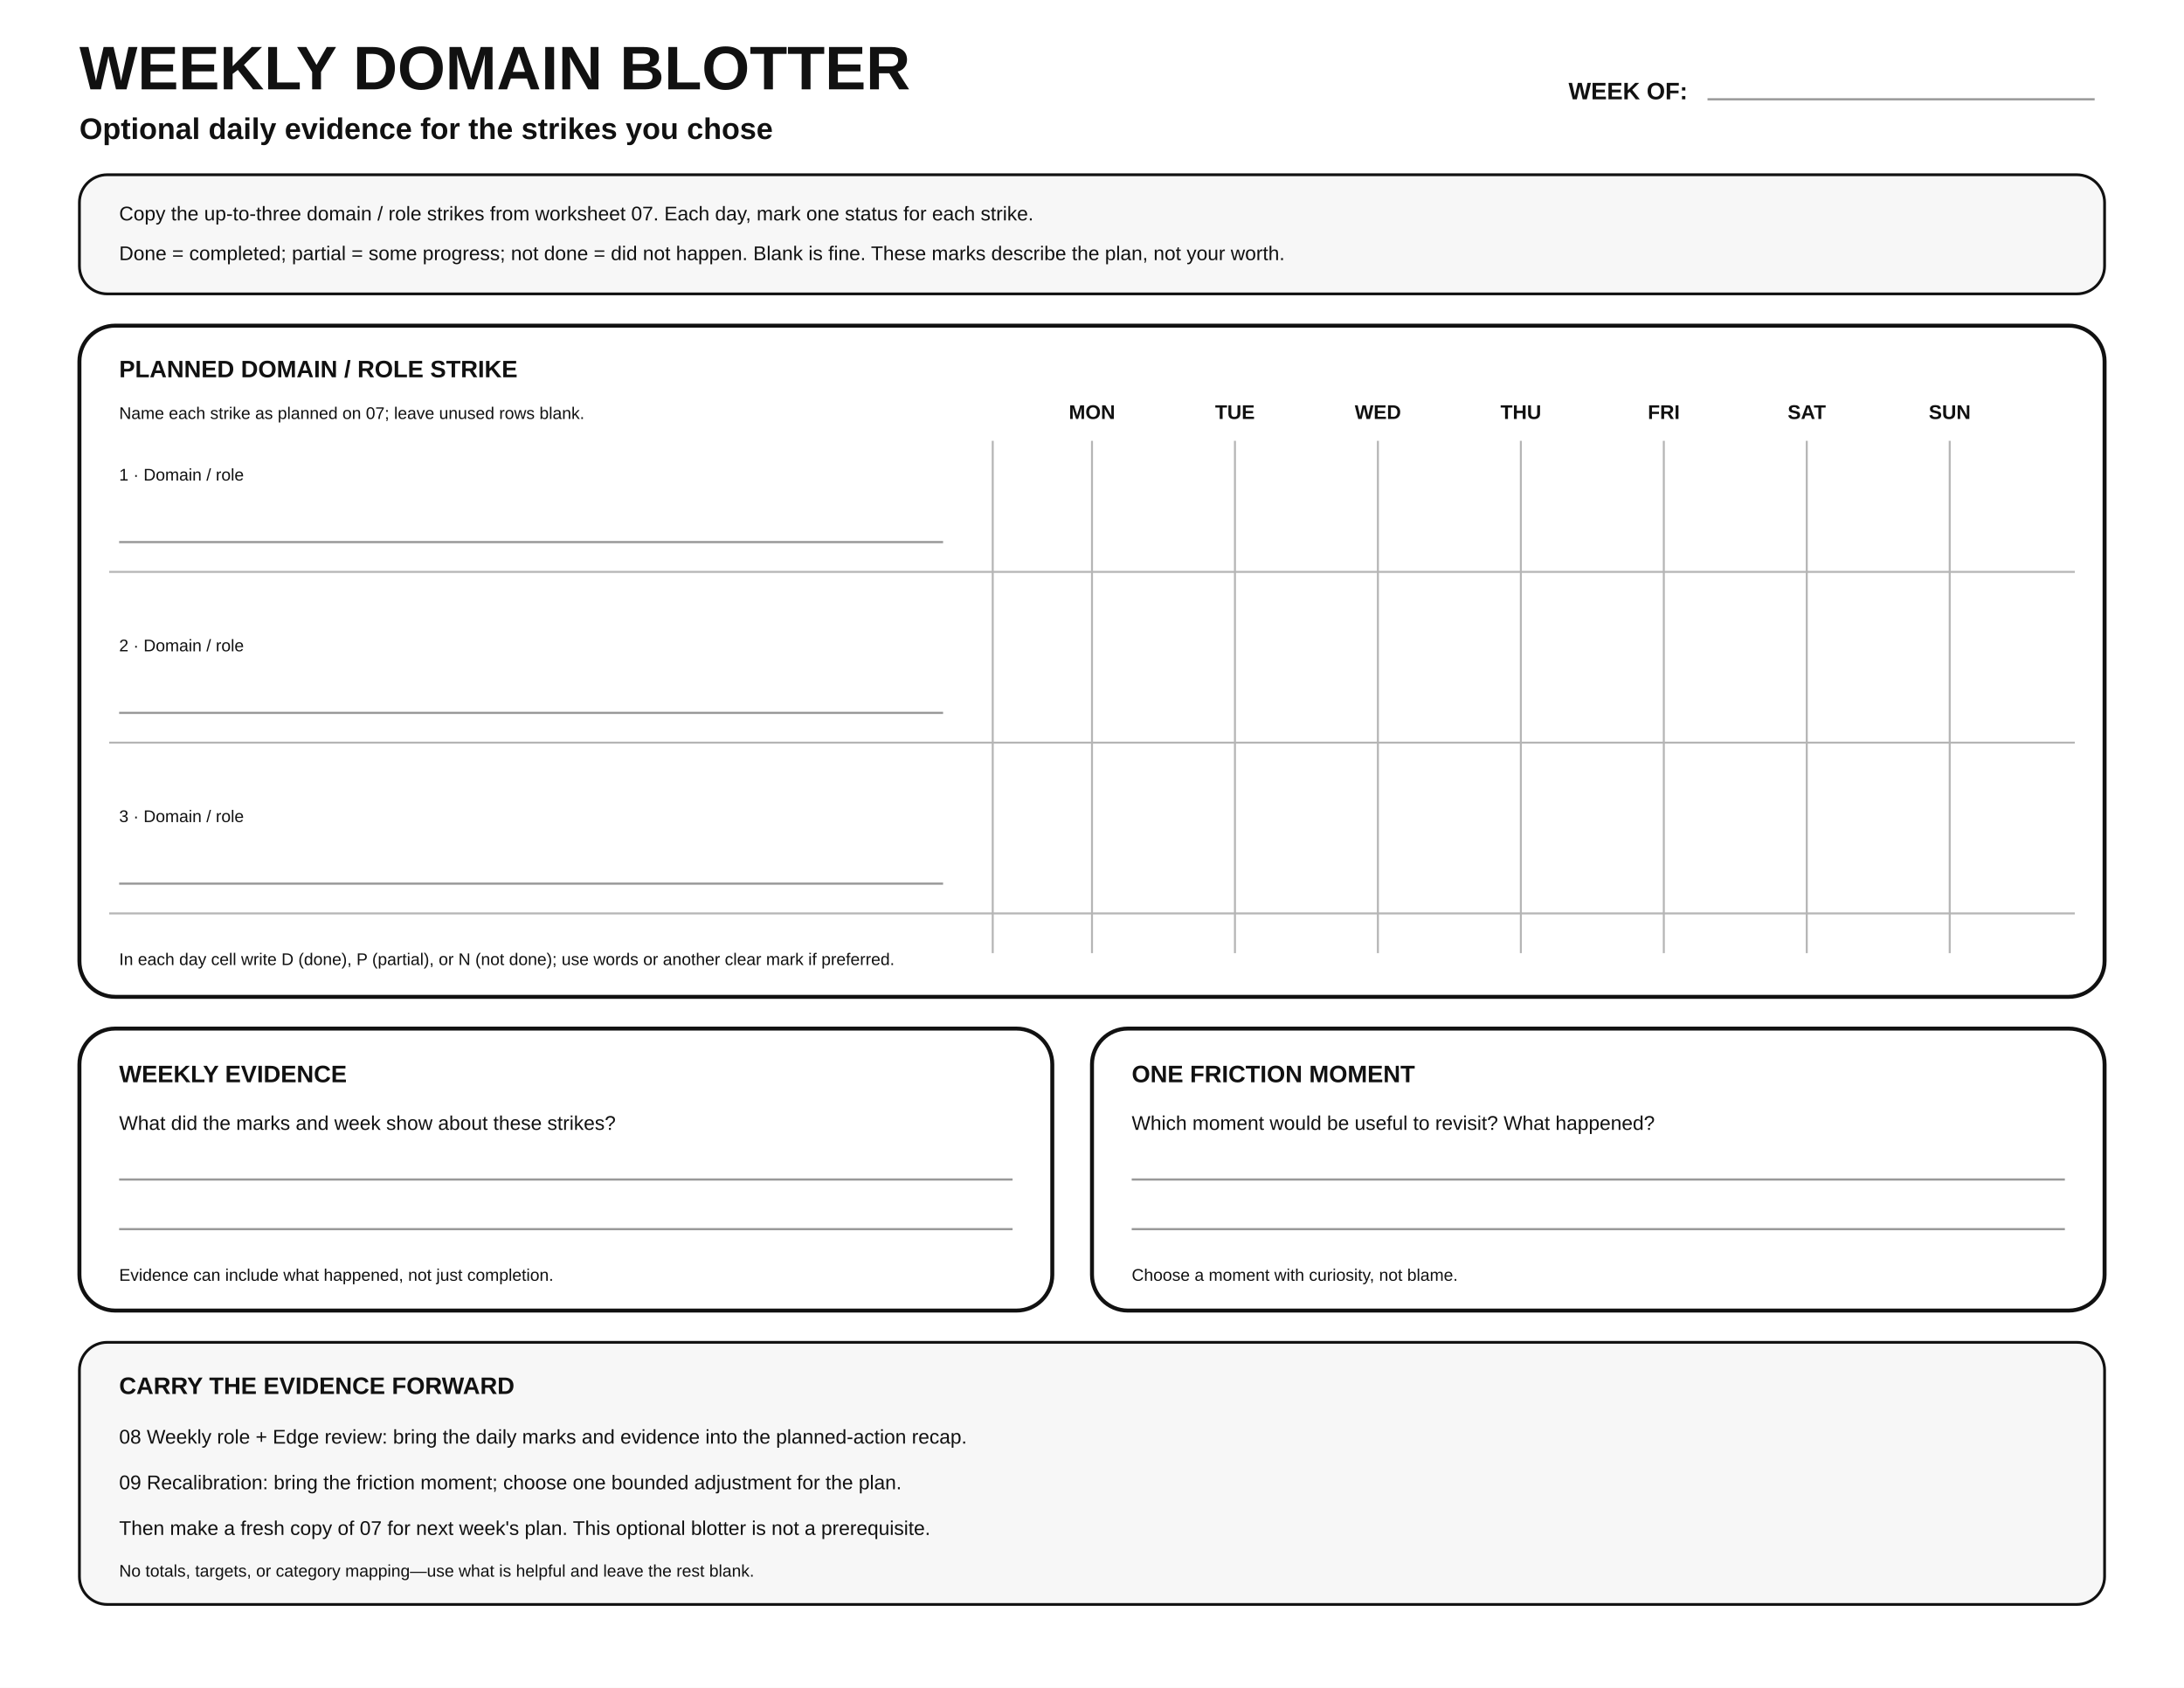
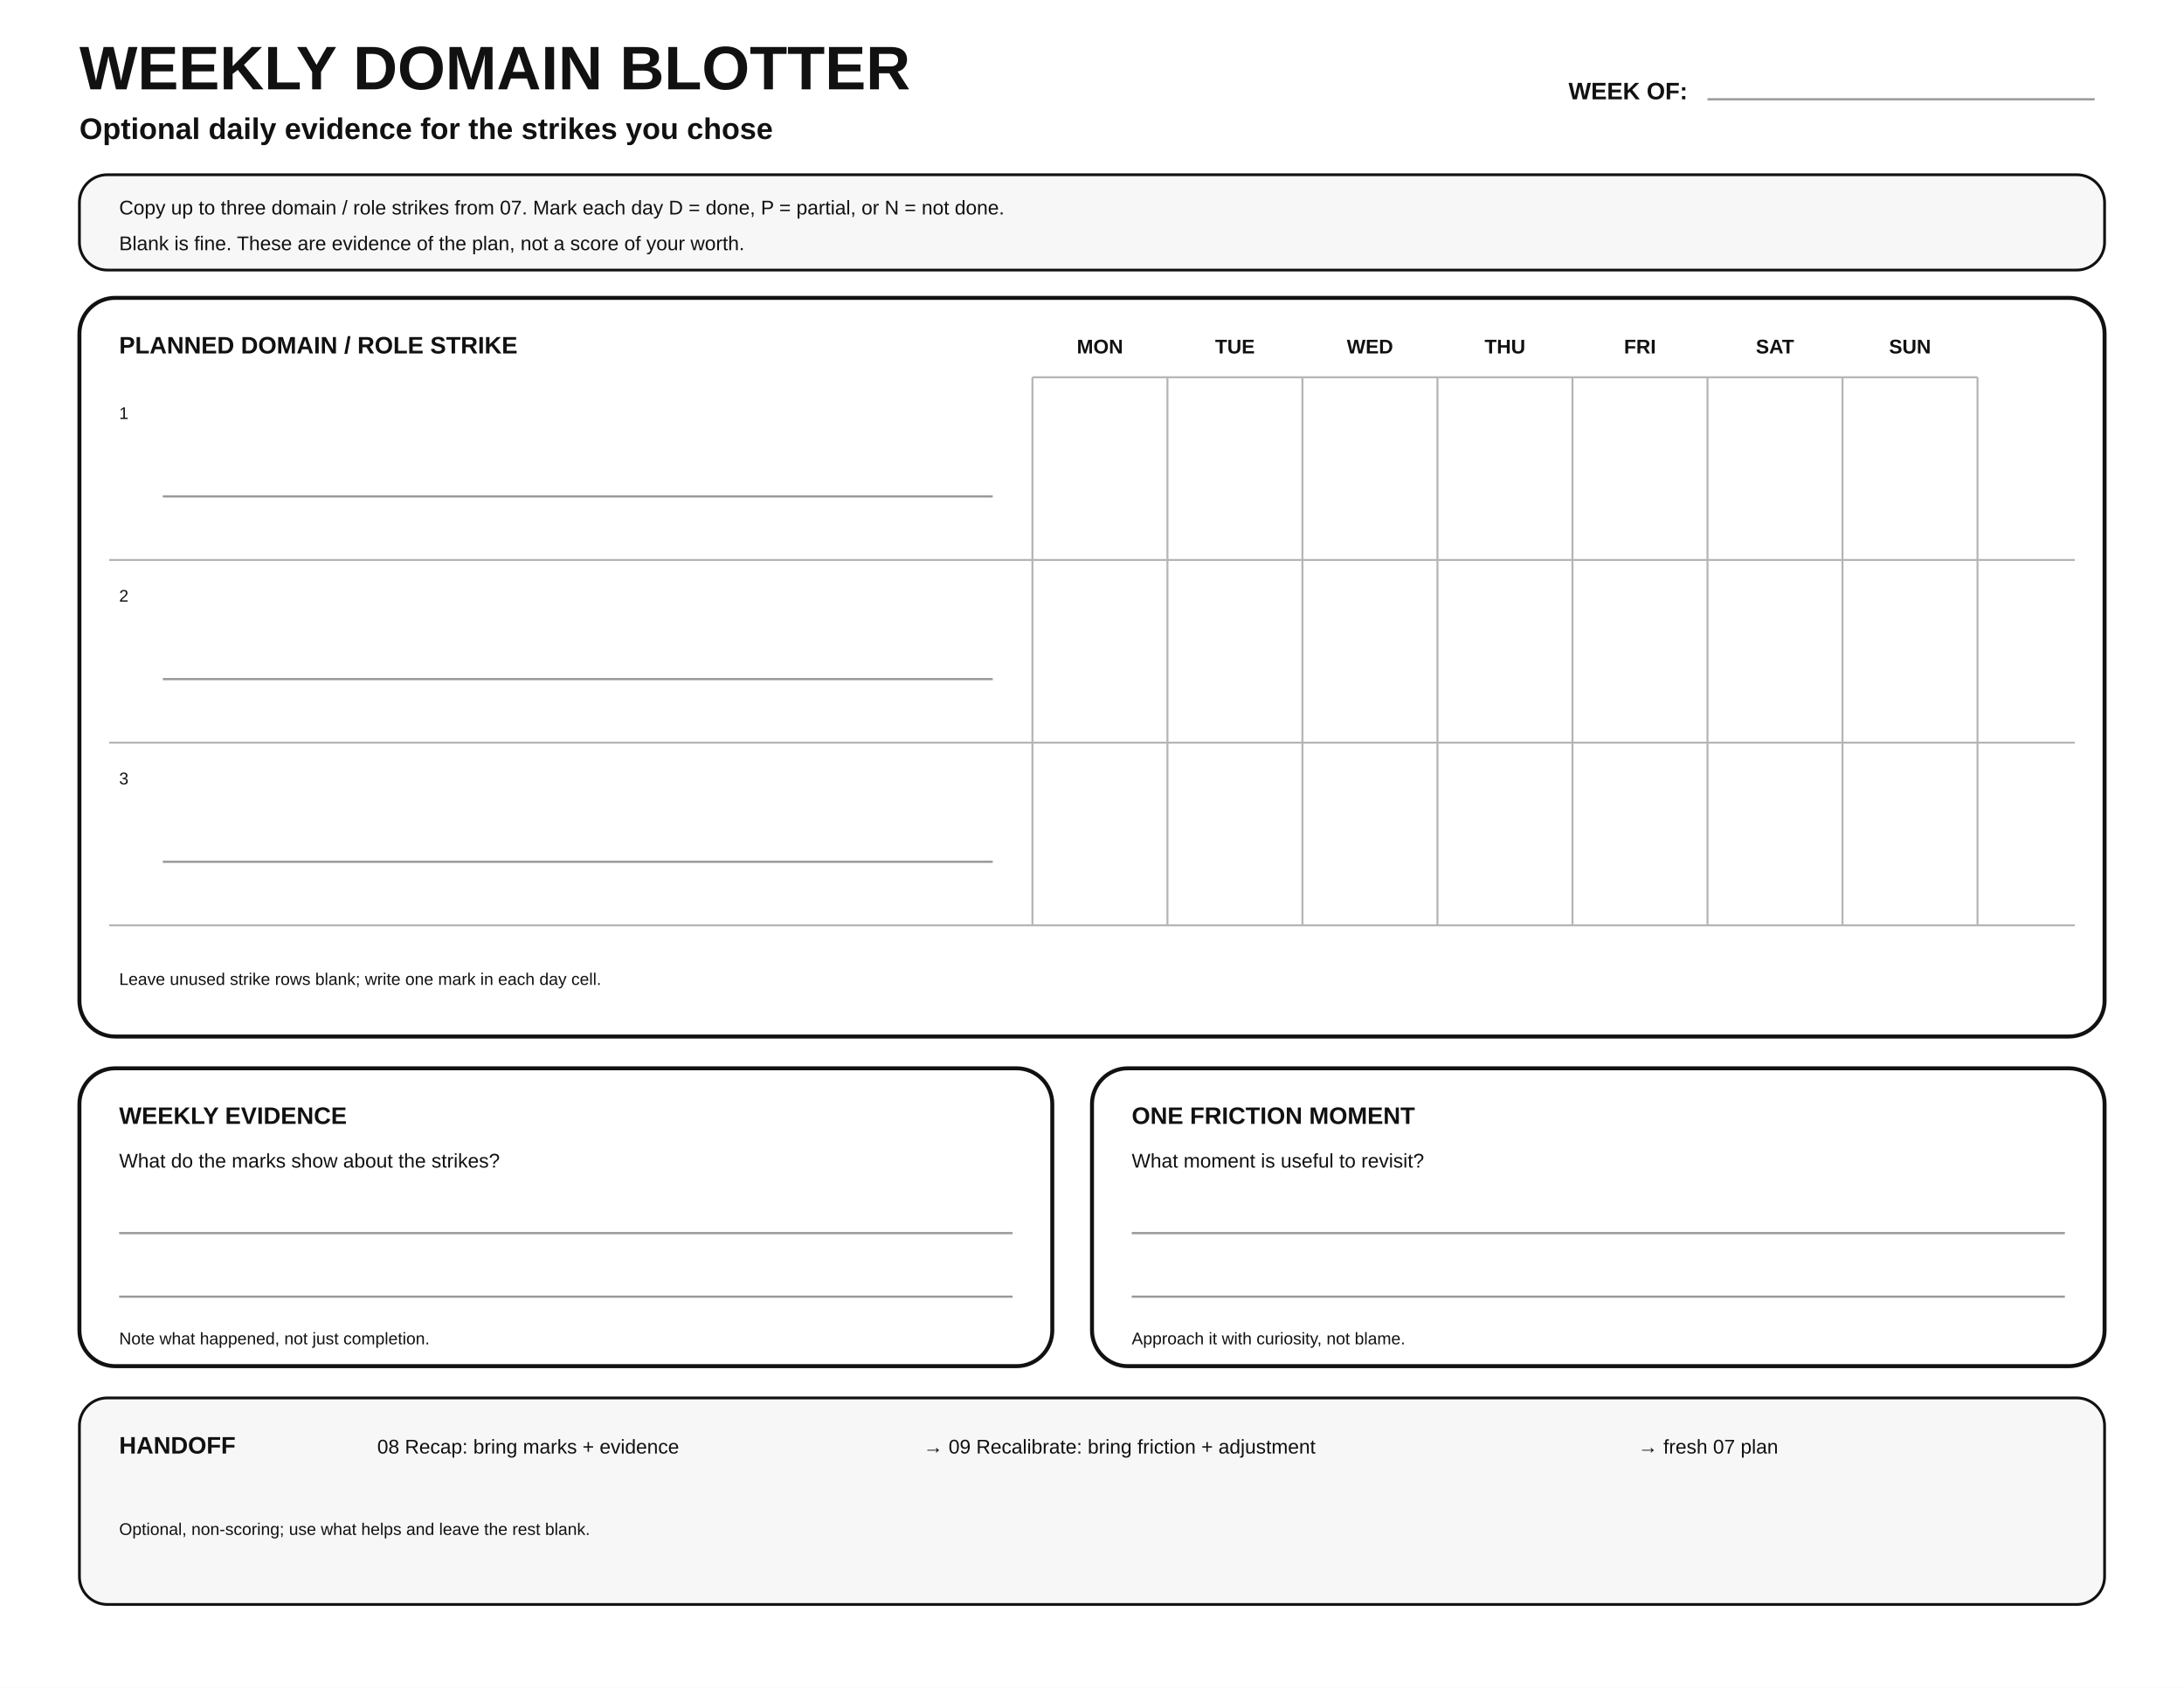
<svg xmlns="http://www.w3.org/2000/svg" width="1100" height="850" viewBox="0 0 1100 850" role="img" aria-labelledby="title desc">
  <defs>
    <style>
      .bg { fill: #ffffff; }
      .box { fill: #ffffff; stroke: #111111; stroke-width: 2; rx: 18; ry: 18; }
      .softbox { fill: #f7f7f7; stroke: #111111; stroke-width: 1.4; rx: 14; ry: 14; }
      .fillline { stroke: #999999; stroke-width: 1.1; }
      .gridline { stroke: #b5b5b5; stroke-width: 1; }
      .title { font-family: Arial, Helvetica, sans-serif; font-size: 31px; font-weight: 700; fill: #111111; }
      .sub { font-family: Arial, Helvetica, sans-serif; font-size: 15px; font-weight: 700; fill: #111111; }
      .label { font-family: Arial, Helvetica, sans-serif; font-size: 12px; font-weight: 700; fill: #111111; }
      .small { font-family: Arial, Helvetica, sans-serif; font-size: 10px; fill: #111111; }
      .tiny { font-family: Arial, Helvetica, sans-serif; font-size: 8.5px; fill: #111111; }
      .day { font-family: Arial, Helvetica, sans-serif; font-size: 10px; font-weight: 700; fill: #111111; }
    </style>
  </defs>
  <rect class="bg" x="0" y="0" width="1100" height="850" />
  <text class="title" x="40" y="45">WEEKLY DOMAIN BLOTTER</text>
  <text class="sub" x="40" y="70">Optional daily evidence for the strikes you chose</text>
  <text class="label" x="790" y="50">WEEK OF:</text>
  <line class="fillline" x1="860" y1="50" x2="1055" y2="50" />
-   <rect class="softbox" x="40" y="88" width="1020" height="60" />
-   <text class="small" x="60" y="111">Copy the up-to-three domain / role strikes from worksheet 07. Each day, mark one status for each strike.</text>
-   <text class="small" x="60" y="131">Done = completed; partial = some progress; not done = did not happen. Blank is fine. These marks describe the plan, not your worth.</text>
-   <rect class="box" x="40" y="164" width="1020" height="338" />
-   <text class="label" x="60" y="190">PLANNED DOMAIN / ROLE STRIKE</text>
-   <text class="tiny" x="60" y="211">Name each strike as planned on 07; leave unused rows blank.</text>
-   <text class="day" x="550" y="211" text-anchor="middle">MON</text>
-   <text class="day" x="622" y="211" text-anchor="middle">TUE</text>
-   <text class="day" x="694" y="211" text-anchor="middle">WED</text>
-   <text class="day" x="766" y="211" text-anchor="middle">THU</text>
-   <text class="day" x="838" y="211" text-anchor="middle">FRI</text>
-   <text class="day" x="910" y="211" text-anchor="middle">SAT</text>
-   <text class="day" x="982" y="211" text-anchor="middle">SUN</text>
-   <line class="gridline" x1="500" y1="222" x2="500" y2="480" />
-   <line class="gridline" x1="550" y1="222" x2="550" y2="480" />
-   <line class="gridline" x1="622" y1="222" x2="622" y2="480" />
-   <line class="gridline" x1="694" y1="222" x2="694" y2="480" />
-   <line class="gridline" x1="766" y1="222" x2="766" y2="480" />
-   <line class="gridline" x1="838" y1="222" x2="838" y2="480" />
-   <line class="gridline" x1="910" y1="222" x2="910" y2="480" />
-   <line class="gridline" x1="982" y1="222" x2="982" y2="480" />
-   <text class="tiny" x="60" y="242">1 · Domain / role</text>
-   <line class="fillline" x1="60" y1="273" x2="475" y2="273" />
-   <text class="tiny" x="60" y="328">2 · Domain / role</text>
-   <line class="fillline" x1="60" y1="359" x2="475" y2="359" />
-   <text class="tiny" x="60" y="414">3 · Domain / role</text>
-   <line class="fillline" x1="60" y1="445" x2="475" y2="445" />
-   <line class="gridline" x1="55" y1="288" x2="1045" y2="288" />
+   <rect class="softbox" x="40" y="88" width="1020" height="48" />
+   <text class="small" x="60" y="108">Copy up to three domain / role strikes from 07. Mark each day D = done, P = partial, or N = not done.</text>
+   <text class="small" x="60" y="126">Blank is fine. These are evidence of the plan, not a score of your worth.</text>
+   <rect class="box" x="40" y="150" width="1020" height="372" />
+   <text class="label" x="60" y="178">PLANNED DOMAIN / ROLE STRIKE</text>
+   <text class="day" x="554" y="178" text-anchor="middle">MON</text>
+   <text class="day" x="622" y="178" text-anchor="middle">TUE</text>
+   <text class="day" x="690" y="178" text-anchor="middle">WED</text>
+   <text class="day" x="758" y="178" text-anchor="middle">THU</text>
+   <text class="day" x="826" y="178" text-anchor="middle">FRI</text>
+   <text class="day" x="894" y="178" text-anchor="middle">SAT</text>
+   <text class="day" x="962" y="178" text-anchor="middle">SUN</text>
+   <line class="gridline" x1="520" y1="190" x2="520" y2="466" />
+   <line class="gridline" x1="588" y1="190" x2="588" y2="466" />
+   <line class="gridline" x1="656" y1="190" x2="656" y2="466" />
+   <line class="gridline" x1="724" y1="190" x2="724" y2="466" />
+   <line class="gridline" x1="792" y1="190" x2="792" y2="466" />
+   <line class="gridline" x1="860" y1="190" x2="860" y2="466" />
+   <line class="gridline" x1="928" y1="190" x2="928" y2="466" />
+   <line class="gridline" x1="996" y1="190" x2="996" y2="466" />
+   <line class="gridline" x1="520" y1="190" x2="996" y2="190" />
+   <line class="gridline" x1="55" y1="282" x2="1045" y2="282" />
  <line class="gridline" x1="55" y1="374" x2="1045" y2="374" />
-   <line class="gridline" x1="55" y1="460" x2="1045" y2="460" />
-   <text class="tiny" x="60" y="486">In each day cell write D (done), P (partial), or N (not done); use words or another clear mark if preferred.</text>
-   <rect class="box" x="40" y="518" width="490" height="142" />
-   <text class="label" x="60" y="545">WEEKLY EVIDENCE</text>
-   <text class="small" x="60" y="569">What did the marks and week show about these strikes?</text>
-   <line class="fillline" x1="60" y1="594" x2="510" y2="594" />
-   <line class="fillline" x1="60" y1="619" x2="510" y2="619" />
-   <text class="tiny" x="60" y="645">Evidence can include what happened, not just completion.</text>
-   <rect class="box" x="550" y="518" width="510" height="142" />
-   <text class="label" x="570" y="545">ONE FRICTION MOMENT</text>
-   <text class="small" x="570" y="569">Which moment would be useful to revisit? What happened?</text>
-   <line class="fillline" x1="570" y1="594" x2="1040" y2="594" />
-   <line class="fillline" x1="570" y1="619" x2="1040" y2="619" />
-   <text class="tiny" x="570" y="645">Choose a moment with curiosity, not blame.</text>
-   <rect class="softbox" x="40" y="676" width="1020" height="132" />
-   <text class="label" x="60" y="702">CARRY THE EVIDENCE FORWARD</text>
-   <text class="small" x="60" y="727">08 Weekly role + Edge review: bring the daily marks and evidence into the planned-action recap.</text>
-   <text class="small" x="60" y="750">09 Recalibration: bring the friction moment; choose one bounded adjustment for the plan.</text>
-   <text class="small" x="60" y="773">Then make a fresh copy of 07 for next week's plan. This optional blotter is not a prerequisite.</text>
-   <text class="tiny" x="60" y="794">No totals, targets, or category mapping—use what is helpful and leave the rest blank.</text>
+   <line class="gridline" x1="55" y1="466" x2="1045" y2="466" />
+   <text class="tiny" x="60" y="211">1</text>
+   <line class="fillline" x1="82" y1="250" x2="500" y2="250" />
+   <text class="tiny" x="60" y="303">2</text>
+   <line class="fillline" x1="82" y1="342" x2="500" y2="342" />
+   <text class="tiny" x="60" y="395">3</text>
+   <line class="fillline" x1="82" y1="434" x2="500" y2="434" />
+   <text class="tiny" x="60" y="496">Leave unused strike rows blank; write one mark in each day cell.</text>
+   <rect class="box" x="40" y="538" width="490" height="150" />
+   <text class="label" x="60" y="566">WEEKLY EVIDENCE</text>
+   <text class="small" x="60" y="588">What do the marks show about the strikes?</text>
+   <line class="fillline" x1="60" y1="621" x2="510" y2="621" />
+   <line class="fillline" x1="60" y1="653" x2="510" y2="653" />
+   <text class="tiny" x="60" y="677">Note what happened, not just completion.</text>
+   <rect class="box" x="550" y="538" width="510" height="150" />
+   <text class="label" x="570" y="566">ONE FRICTION MOMENT</text>
+   <text class="small" x="570" y="588">What moment is useful to revisit?</text>
+   <line class="fillline" x1="570" y1="621" x2="1040" y2="621" />
+   <line class="fillline" x1="570" y1="653" x2="1040" y2="653" />
+   <text class="tiny" x="570" y="677">Approach it with curiosity, not blame.</text>
+   <rect class="softbox" x="40" y="704" width="1020" height="104" />
+   <text class="label" x="60" y="732">HANDOFF</text>
+   <text class="small" x="190" y="732">08 Recap: bring marks + evidence</text>
+   <text class="small" x="465" y="732">→ 09 Recalibrate: bring friction + adjustment</text>
+   <text class="small" x="825" y="732">→ fresh 07 plan</text>
+   <text class="tiny" x="60" y="773">Optional, non-scoring; use what helps and leave the rest blank.</text>
</svg>
